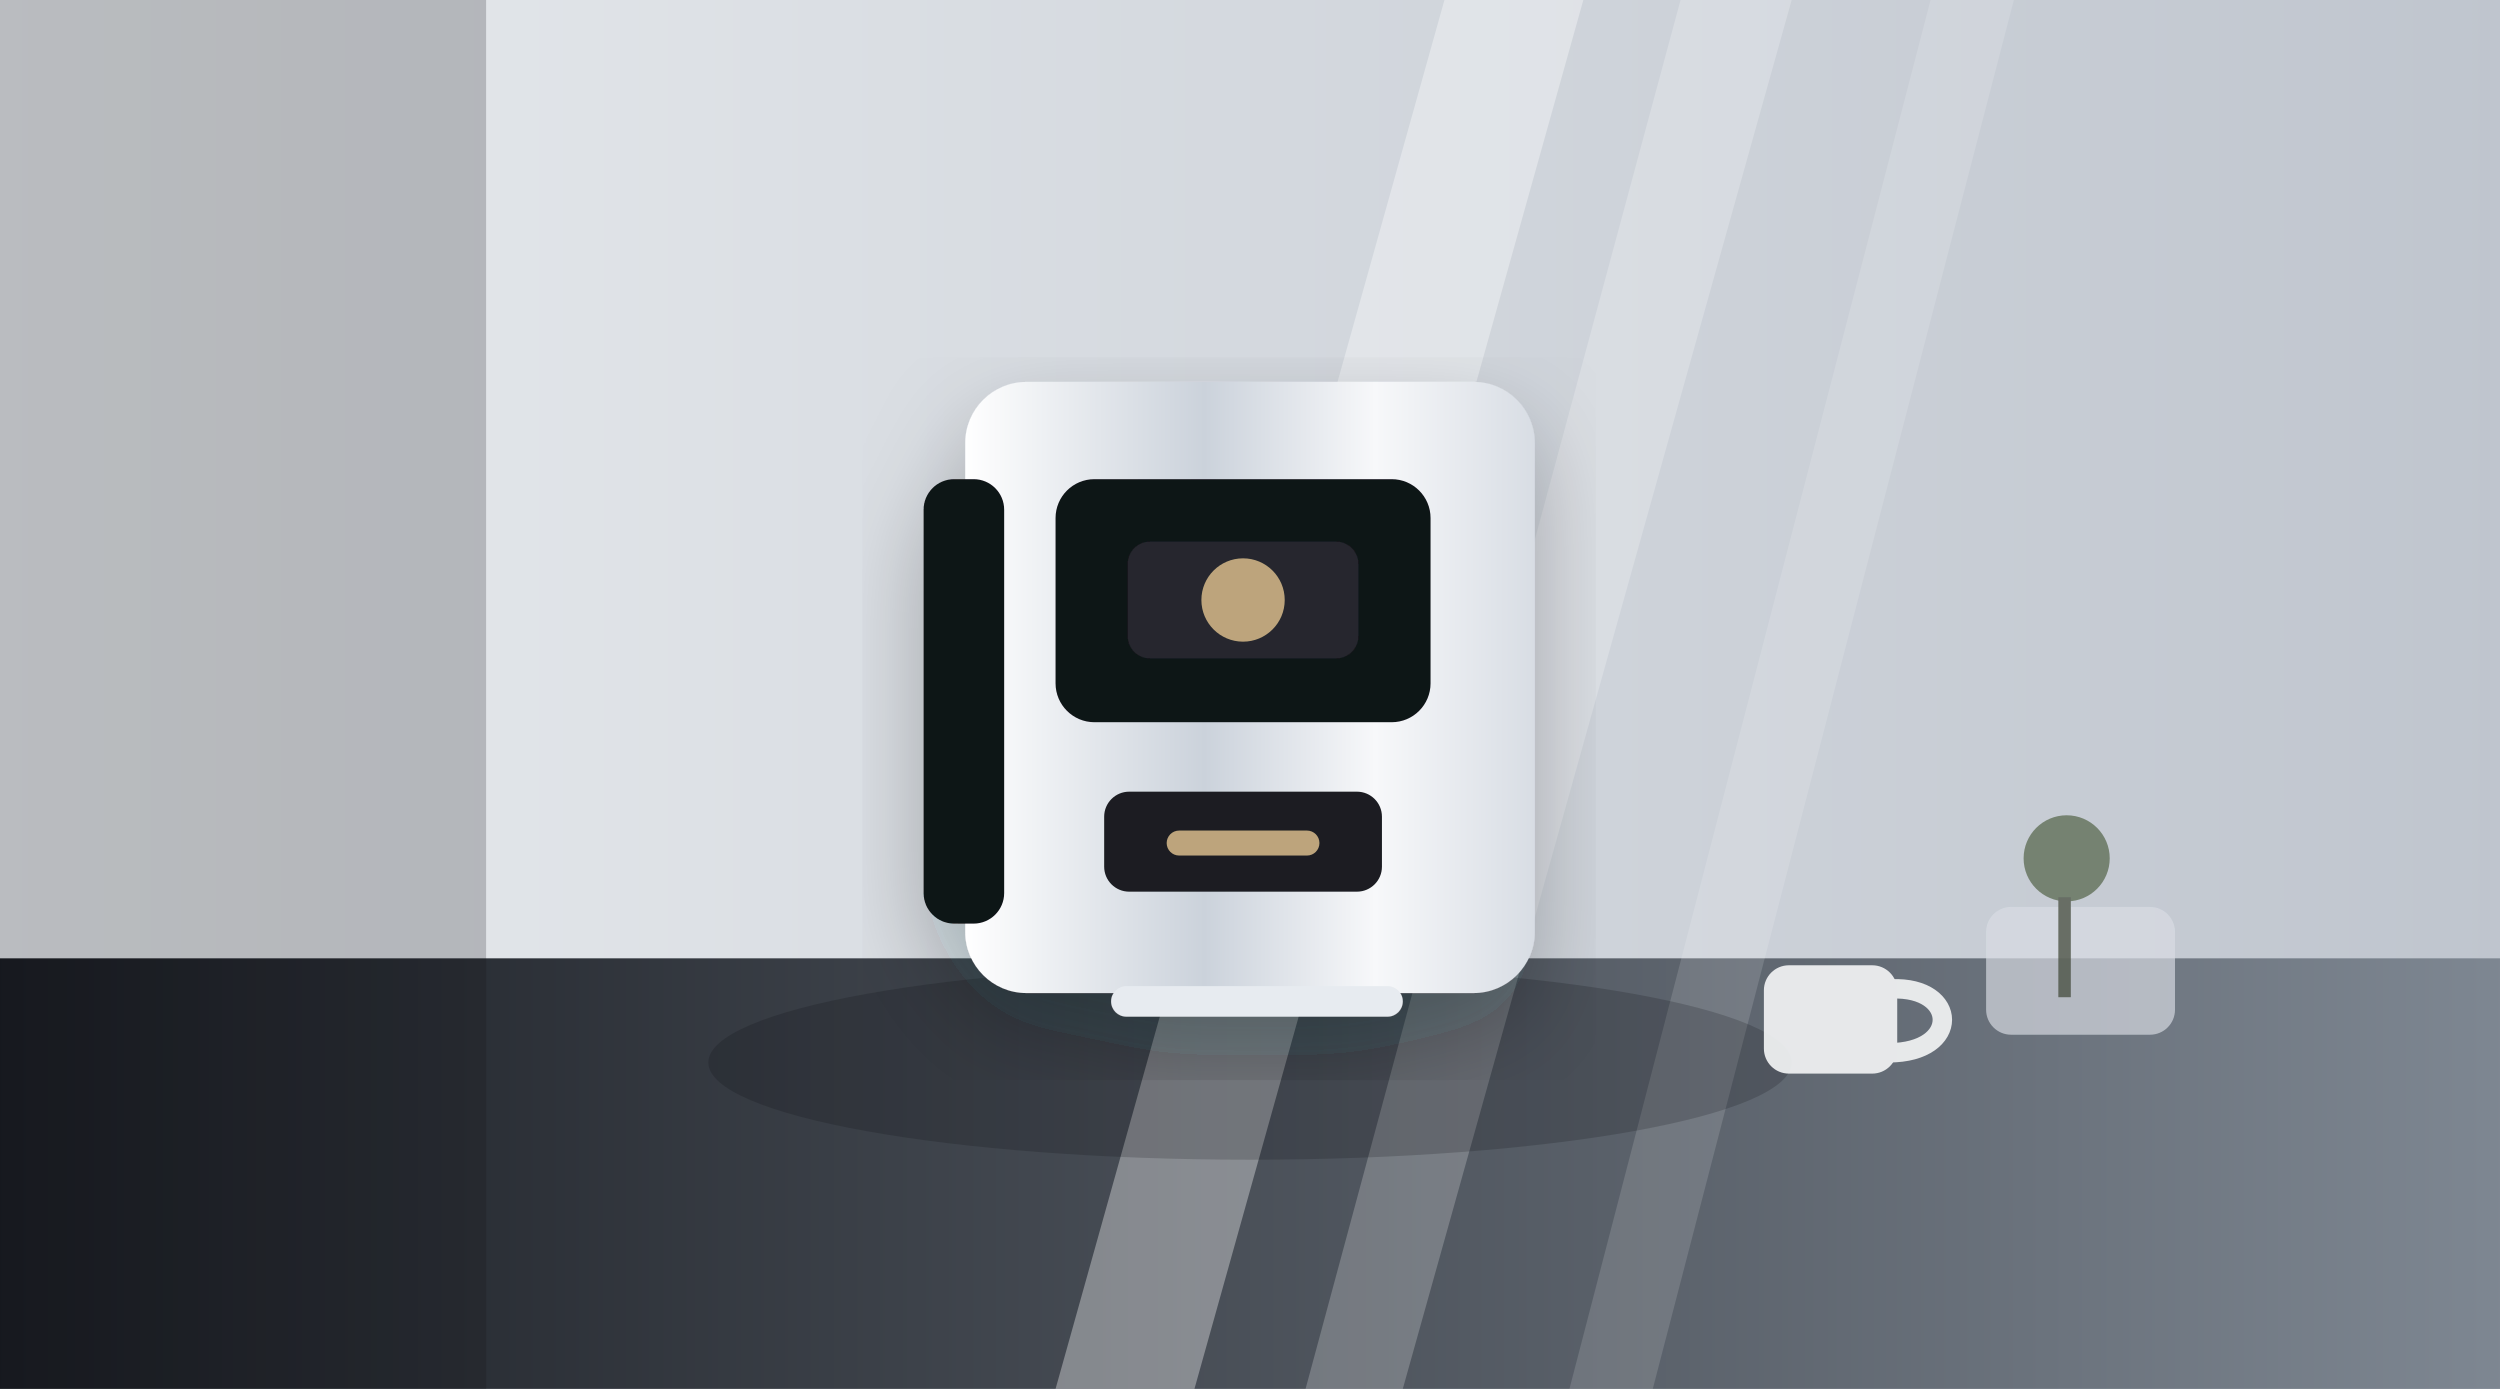
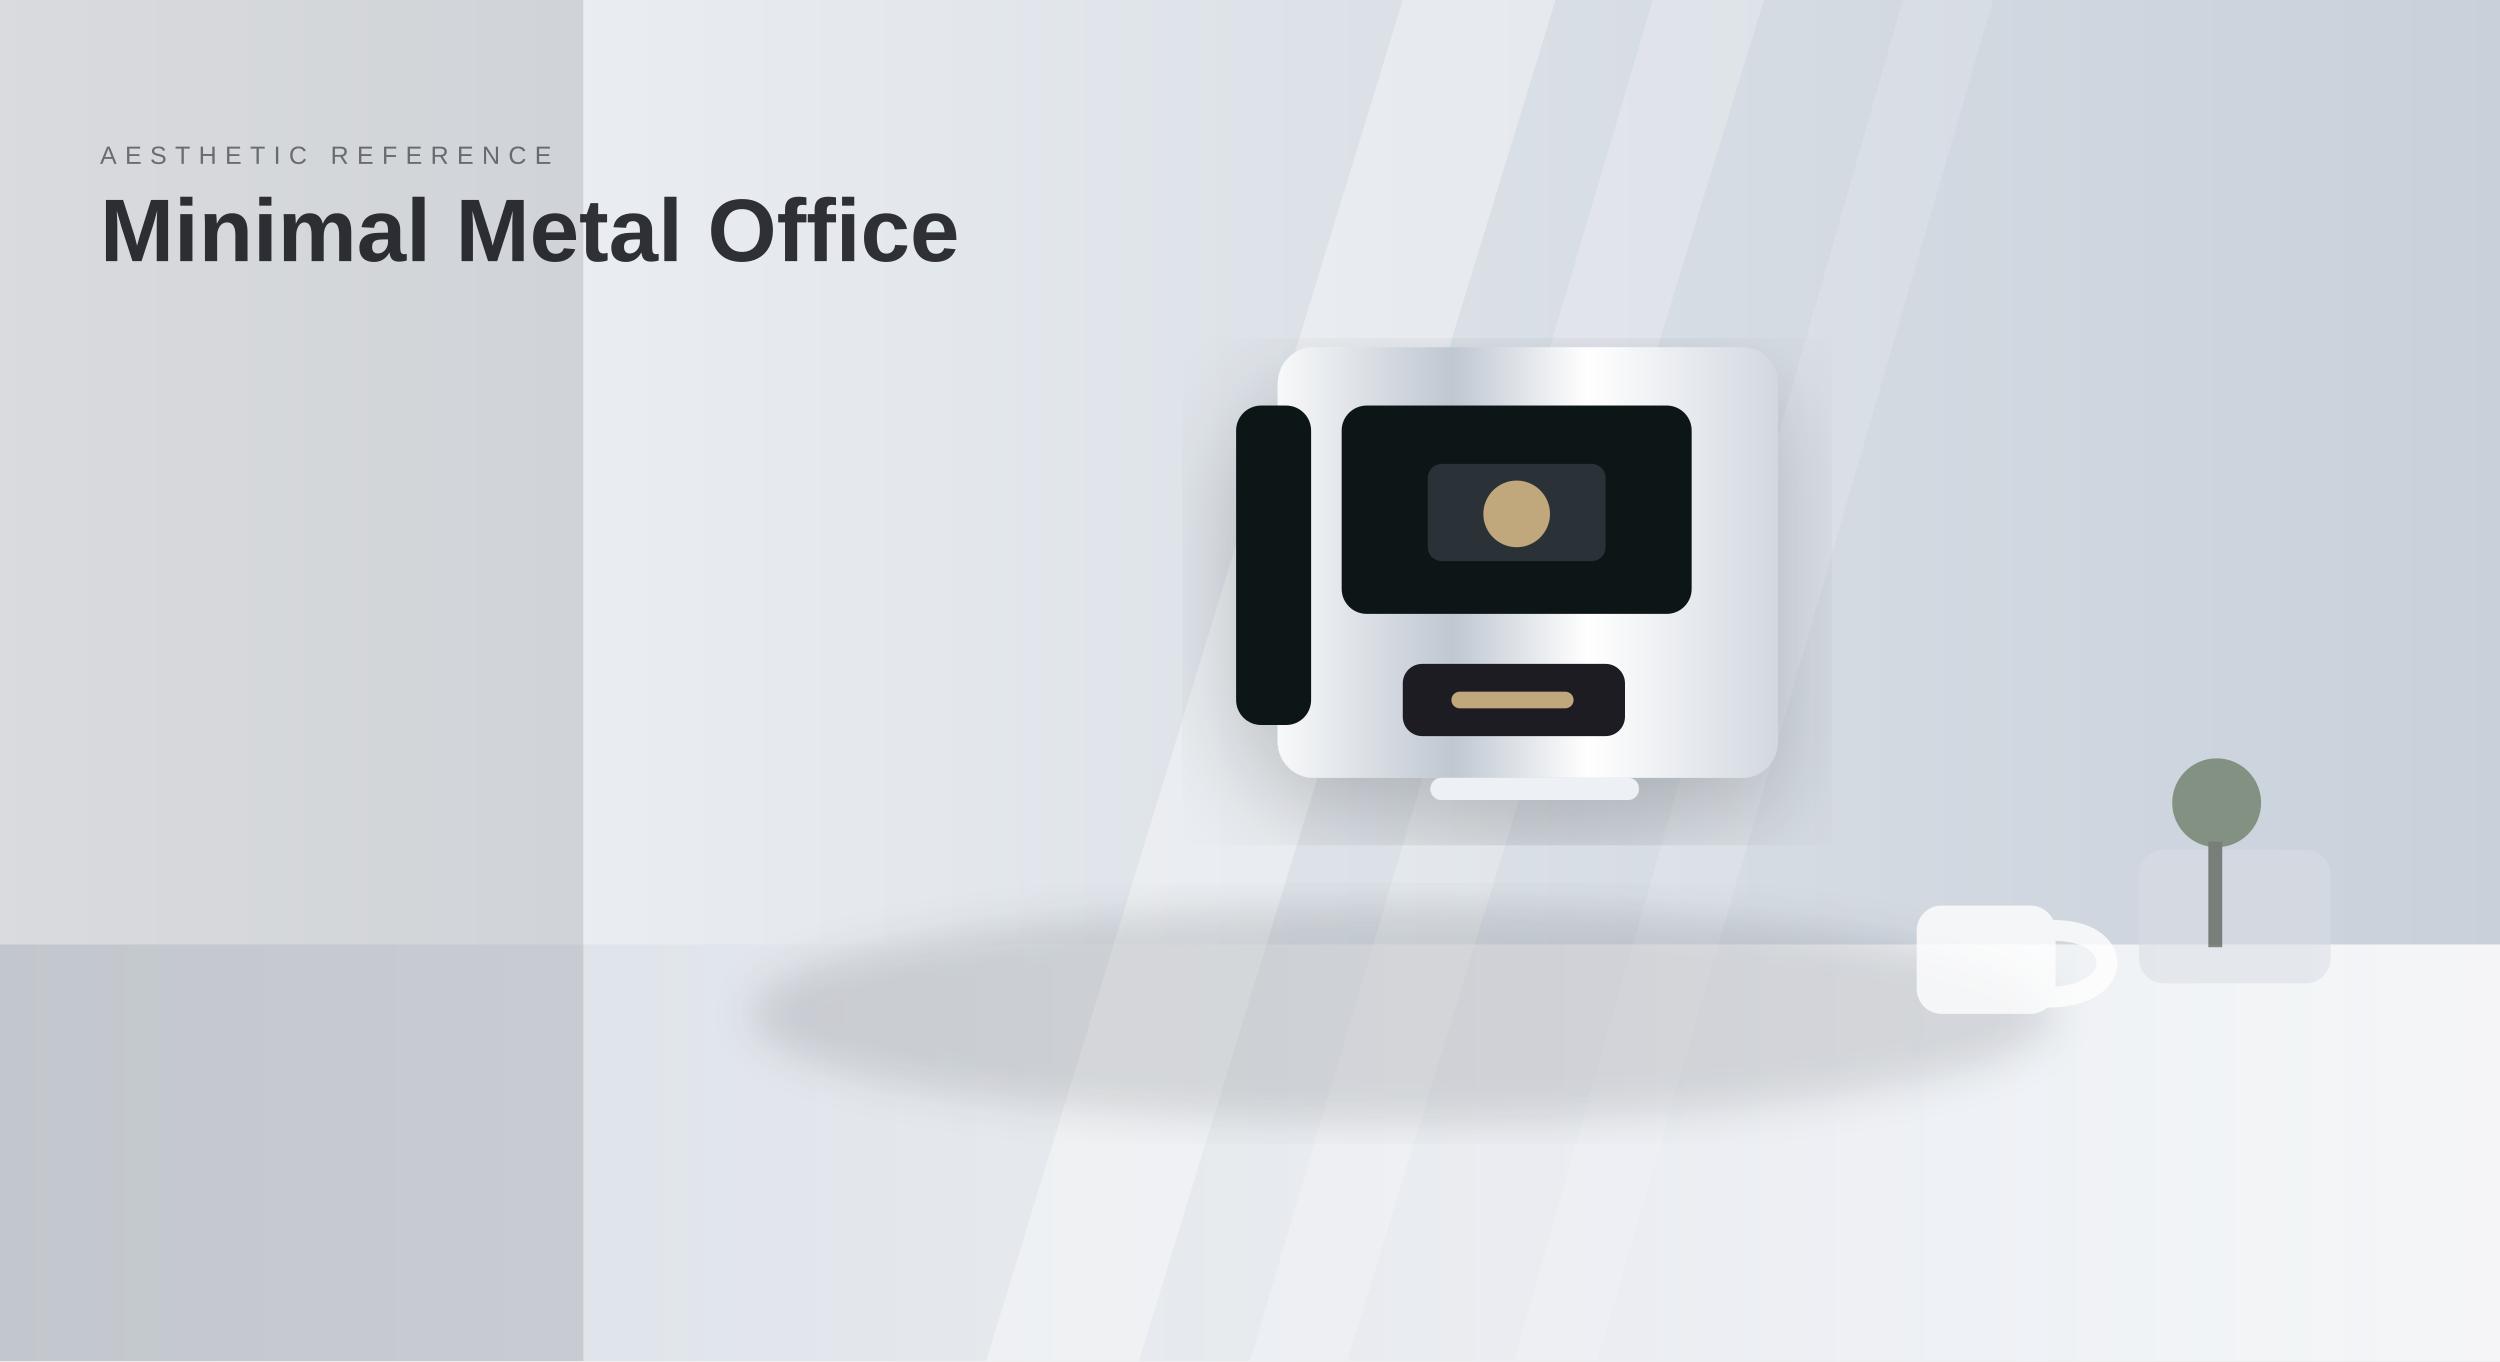
- <svg xmlns="http://www.w3.org/2000/svg" width="1800" height="1000" viewBox="0 0 1800 1000">
+ <svg xmlns="http://www.w3.org/2000/svg" width="1800" height="980" viewBox="0 0 1800 980">
  <defs>
    <linearGradient id="bg" x1="0" x2="1">
-       <stop offset="0" stop-color="#e9ecef" />
-       <stop offset="1" stop-color="#bfc5ce" />
+       <stop offset="0" stop-color="#f4f6f8" />
+       <stop offset="1" stop-color="#c8d0da" />
    </linearGradient>
    <linearGradient id="desk" x1="0" x2="1">
-       <stop offset="0" stop-color="#171a20" />
-       <stop offset="1" stop-color="#7e8792" />
+       <stop offset="0" stop-color="#d8dde4" />
+       <stop offset="1" stop-color="#f8f9fb" />
    </linearGradient>
    <linearGradient id="metal" x1="0" x2="1">
-       <stop offset="0" stop-color="#ffffff" />
-       <stop offset=".42" stop-color="#cbd2db" />
-       <stop offset=".72" stop-color="#f7f8fa" />
-       <stop offset="1" stop-color="#d8dde4" />
+       <stop offset="0" stop-color="#f8f9fa" />
+       <stop offset=".35" stop-color="#bfc7d1" />
+       <stop offset=".62" stop-color="#ffffff" />
+       <stop offset="1" stop-color="#d2d8e0" />
    </linearGradient>
    <filter id="sd">
-       <feDropShadow dx="0" dy="28" stdDeviation="34" flood-color="#12151a" flood-opacity=".25" />
+       <feDropShadow dx="0" dy="26" stdDeviation="36" flood-color="#101216" flood-opacity=".20" />
+     </filter>
+     <filter id="blur">
+       <feGaussianBlur stdDeviation="14" />
    </filter>
  </defs>
-   <rect width="1800" height="1000" fill="url(#bg)" />
-   <rect y="690" width="1800" height="310" fill="url(#desk)" />
-   <rect x="0" y="0" width="350" height="1000" fill="#101216" opacity=".22" />
-   <polygon points="1040,0 1140,0 860,1000 760,1000" fill="#fff" opacity=".35" />
-   <polygon points="1210,0 1290,0 1010,1000 940,1000" fill="#fff" opacity=".22" />
-   <polygon points="1390,0 1450,0 1190,1000 1130,1000" fill="#fff" opacity=".14" />
-   <ellipse cx="900" cy="765" rx="390" ry="70" fill="#05070a" opacity=".18" />
+   <rect width="1800" height="980" fill="url(#bg)" />
+   <rect y="680" width="1800" height="300" fill="url(#desk)" opacity=".92" />
+   <rect x="0" y="0" width="420" height="980" fill="#111318" opacity=".12" />
+   <polygon points="1010,0 1120,0 820,980 710,980" fill="#fff" opacity=".34" />
+   <polygon points="1190,0 1270,0 970,980 900,980" fill="#fff" opacity=".22" />
+   <polygon points="1370,0 1435,0 1150,980 1090,980" fill="#fff" opacity=".14" />
+   <ellipse cx="1010" cy="730" rx="470" ry="78" fill="#1b2028" opacity=".13" filter="url(#blur)" />
  <g filter="url(#sd)">
-     <rect x="695" y="275" width="410" height="440" rx="44" fill="url(#metal)" />
-     <rect x="760" y="345" width="270" height="175" rx="28" fill="#111319" />
-     <rect x="812" y="390" width="166" height="84" rx="16" fill="#25282d" />
-     <circle cx="895" cy="432" r="30" fill="#bda47c" />
-     <rect x="795" y="570" width="200" height="72" rx="18" fill="#1b1d22" />
-     <rect x="840" y="598" width="110" height="18" rx="9" fill="#bda47c" />
-     <rect x="665" y="345" width="58" height="320" rx="22" fill="#111319" />
-     <rect x="800" y="710" width="210" height="22" rx="11" fill="#e7ebf0" />
+     <rect x="920" y="250" width="360" height="310" rx="26" fill="url(#metal)" />
+     <rect x="966" y="292" width="252" height="150" rx="18" fill="#111318" />
+     <rect x="1028" y="334" width="128" height="70" rx="10" fill="#2b3037" />
+     <circle cx="1092" cy="370" r="24" fill="#c0a77c" />
+     <rect x="1010" y="478" width="160" height="52" rx="14" fill="#1b1e23" />
+     <rect x="1045" y="498" width="88" height="12" rx="6" fill="#c0a77c" />
+     <rect x="890" y="292" width="54" height="230" rx="18" fill="#111318" />
+     <rect x="1030" y="560" width="150" height="16" rx="8" fill="#edf1f5" />
  </g>
-   <g opacity=".92">
-     <rect x="1270" y="695" width="96" height="78" rx="18" fill="#f2f3f4" />
-     <path d="M1362 712 C1410 710 1412 758 1360 758" stroke="#f2f3f4" stroke-width="14" fill="none" />
-     <rect x="1430" y="653" width="136" height="92" rx="18" fill="#d9dee5" opacity=".72" />
-     <circle cx="1488" cy="618" r="31" fill="#6e7c68" />
-     <rect x="1482" y="646" width="9" height="72" fill="#5f665b" />
+   <g opacity=".78">
+     <rect x="1380" y="652" width="100" height="78" rx="18" fill="#ffffff" />
+     <path d="M1476 670 C1530 668 1532 718 1474 718" stroke="#ffffff" stroke-width="15" fill="none" />
+     <rect x="1540" y="612" width="138" height="96" rx="18" fill="#d9dee5" opacity=".72" />
+     <circle cx="1596" cy="578" r="32" fill="#6d7d68" />
+     <rect x="1590" y="606" width="10" height="76" fill="#60675f" />
  </g>
+   <text x="72" y="118" font-family="Arial" font-size="18" letter-spacing="6" fill="#111318" opacity=".55">AESTHETIC REFERENCE</text>
+   <text x="72" y="188" font-family="Arial" font-size="64" font-weight="700" fill="#111318" opacity=".86">Minimal Metal Office</text>
</svg>
